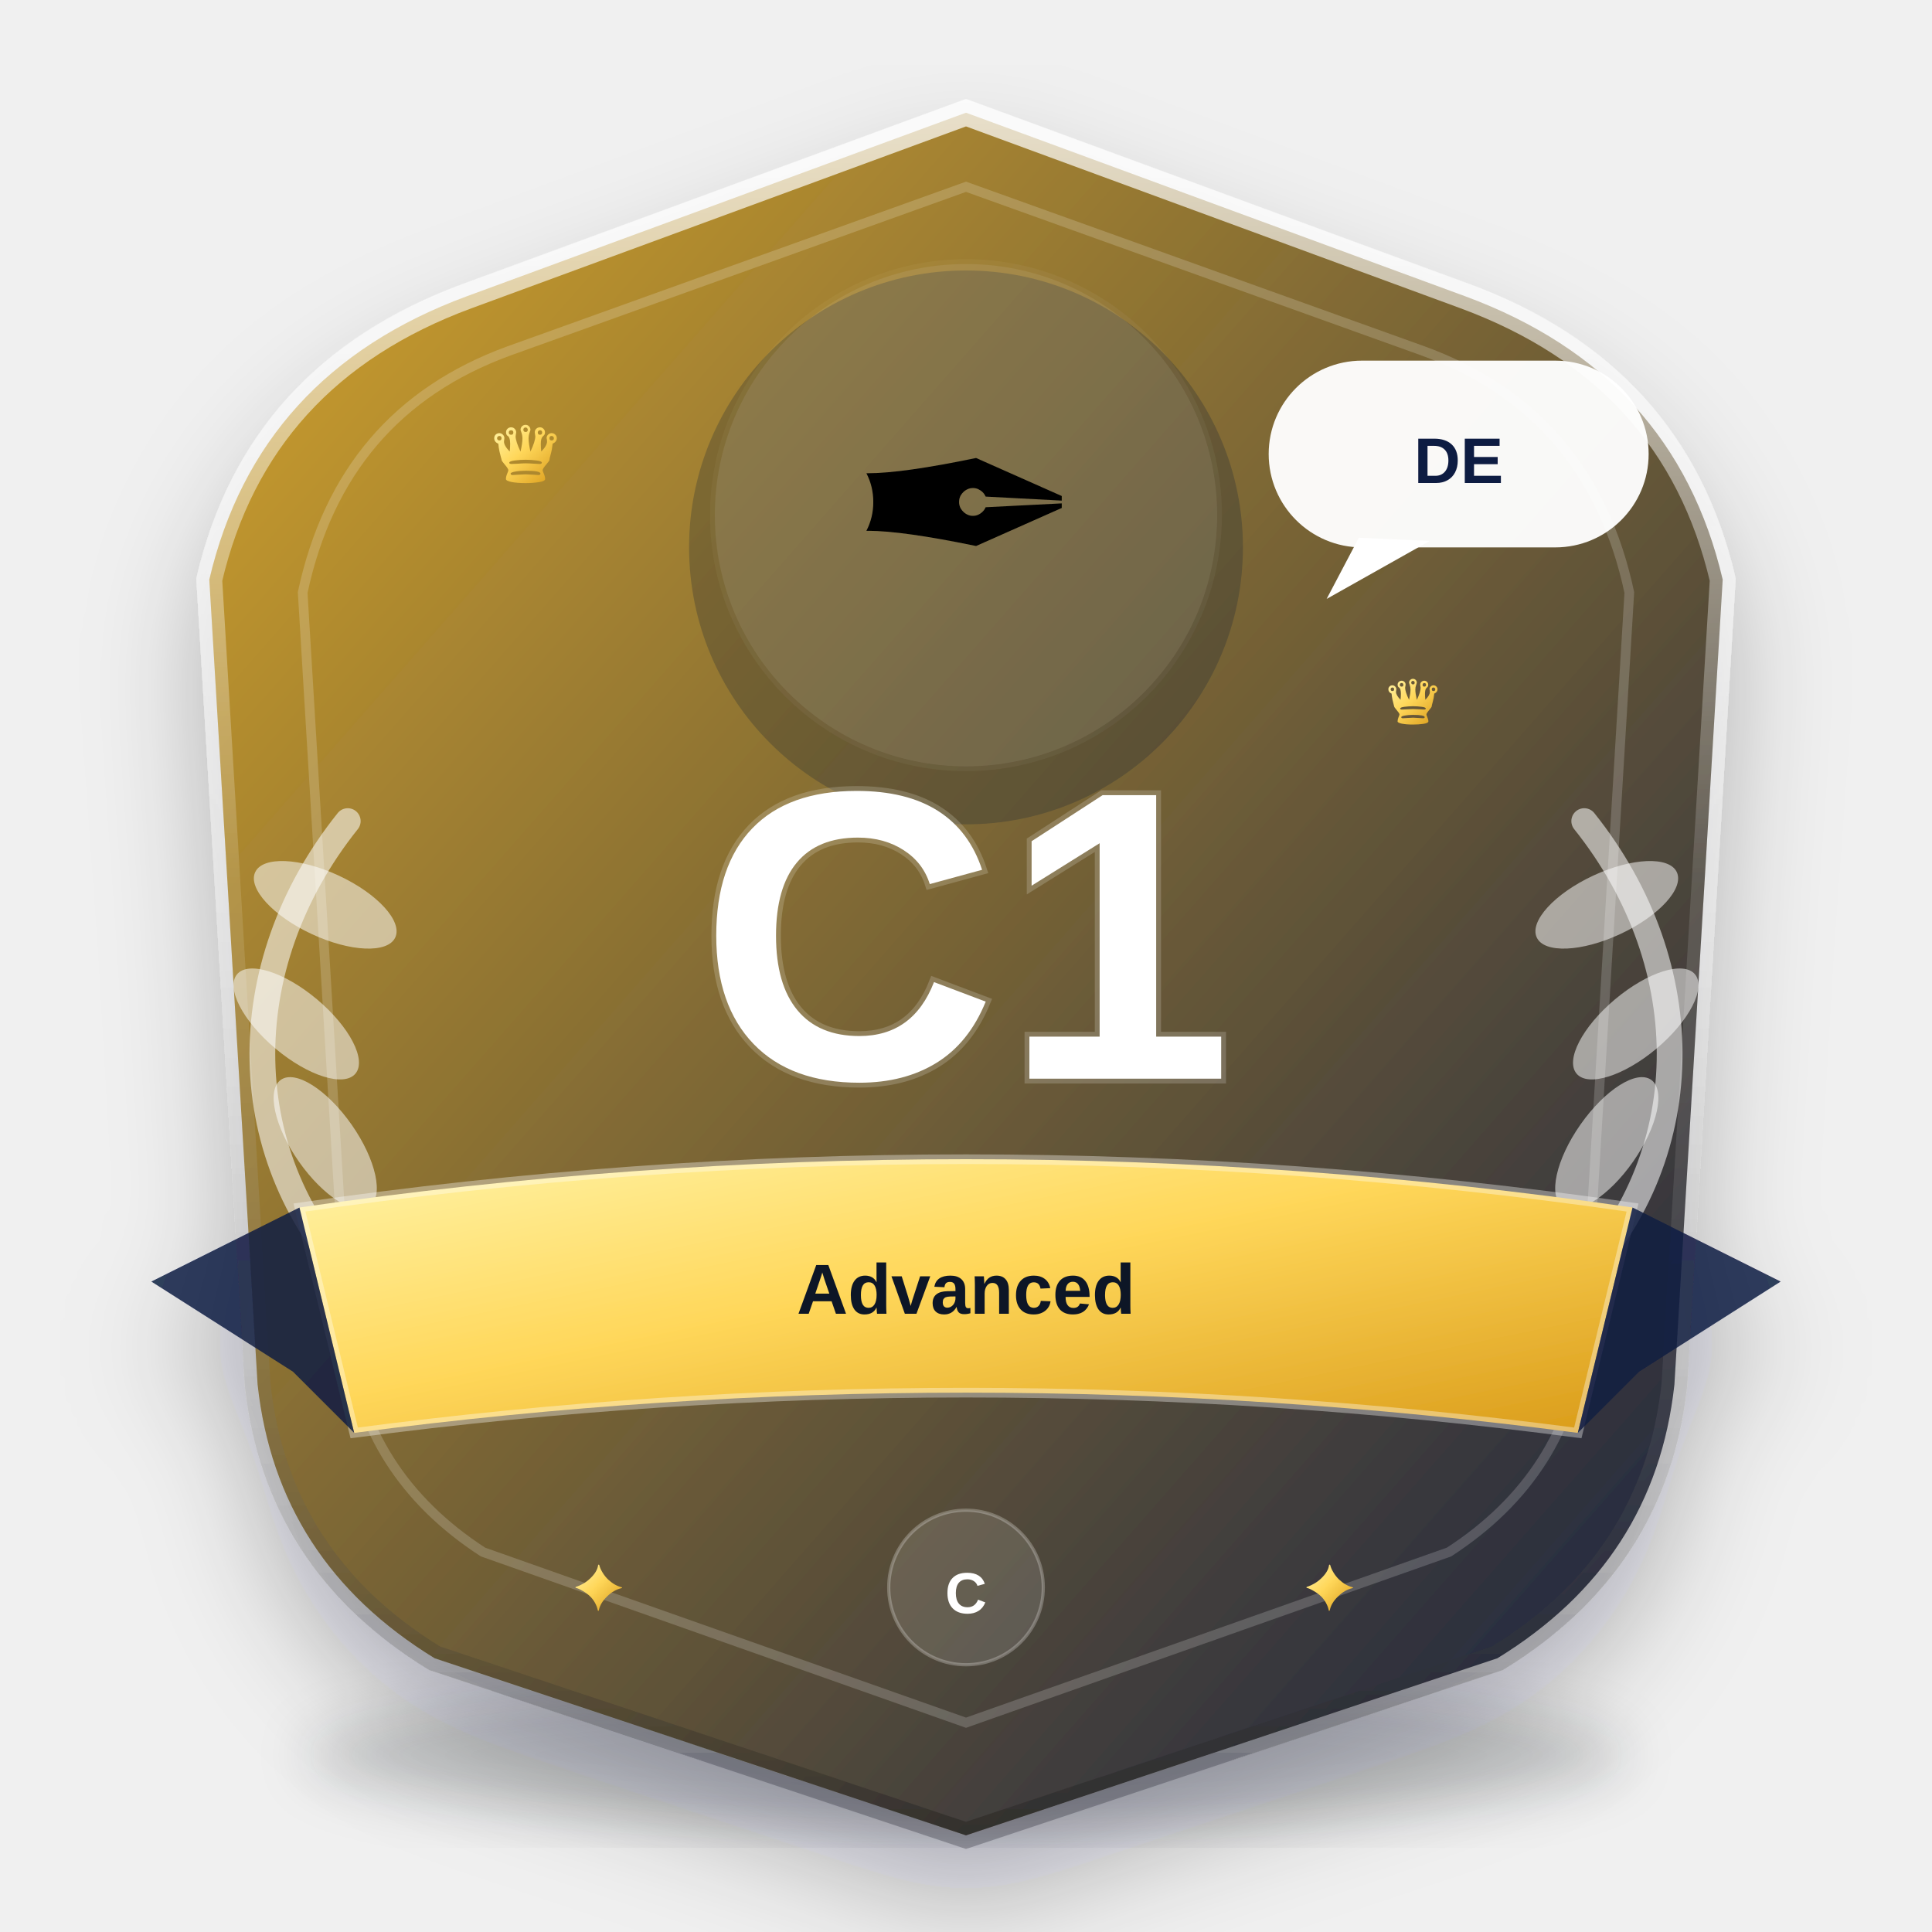
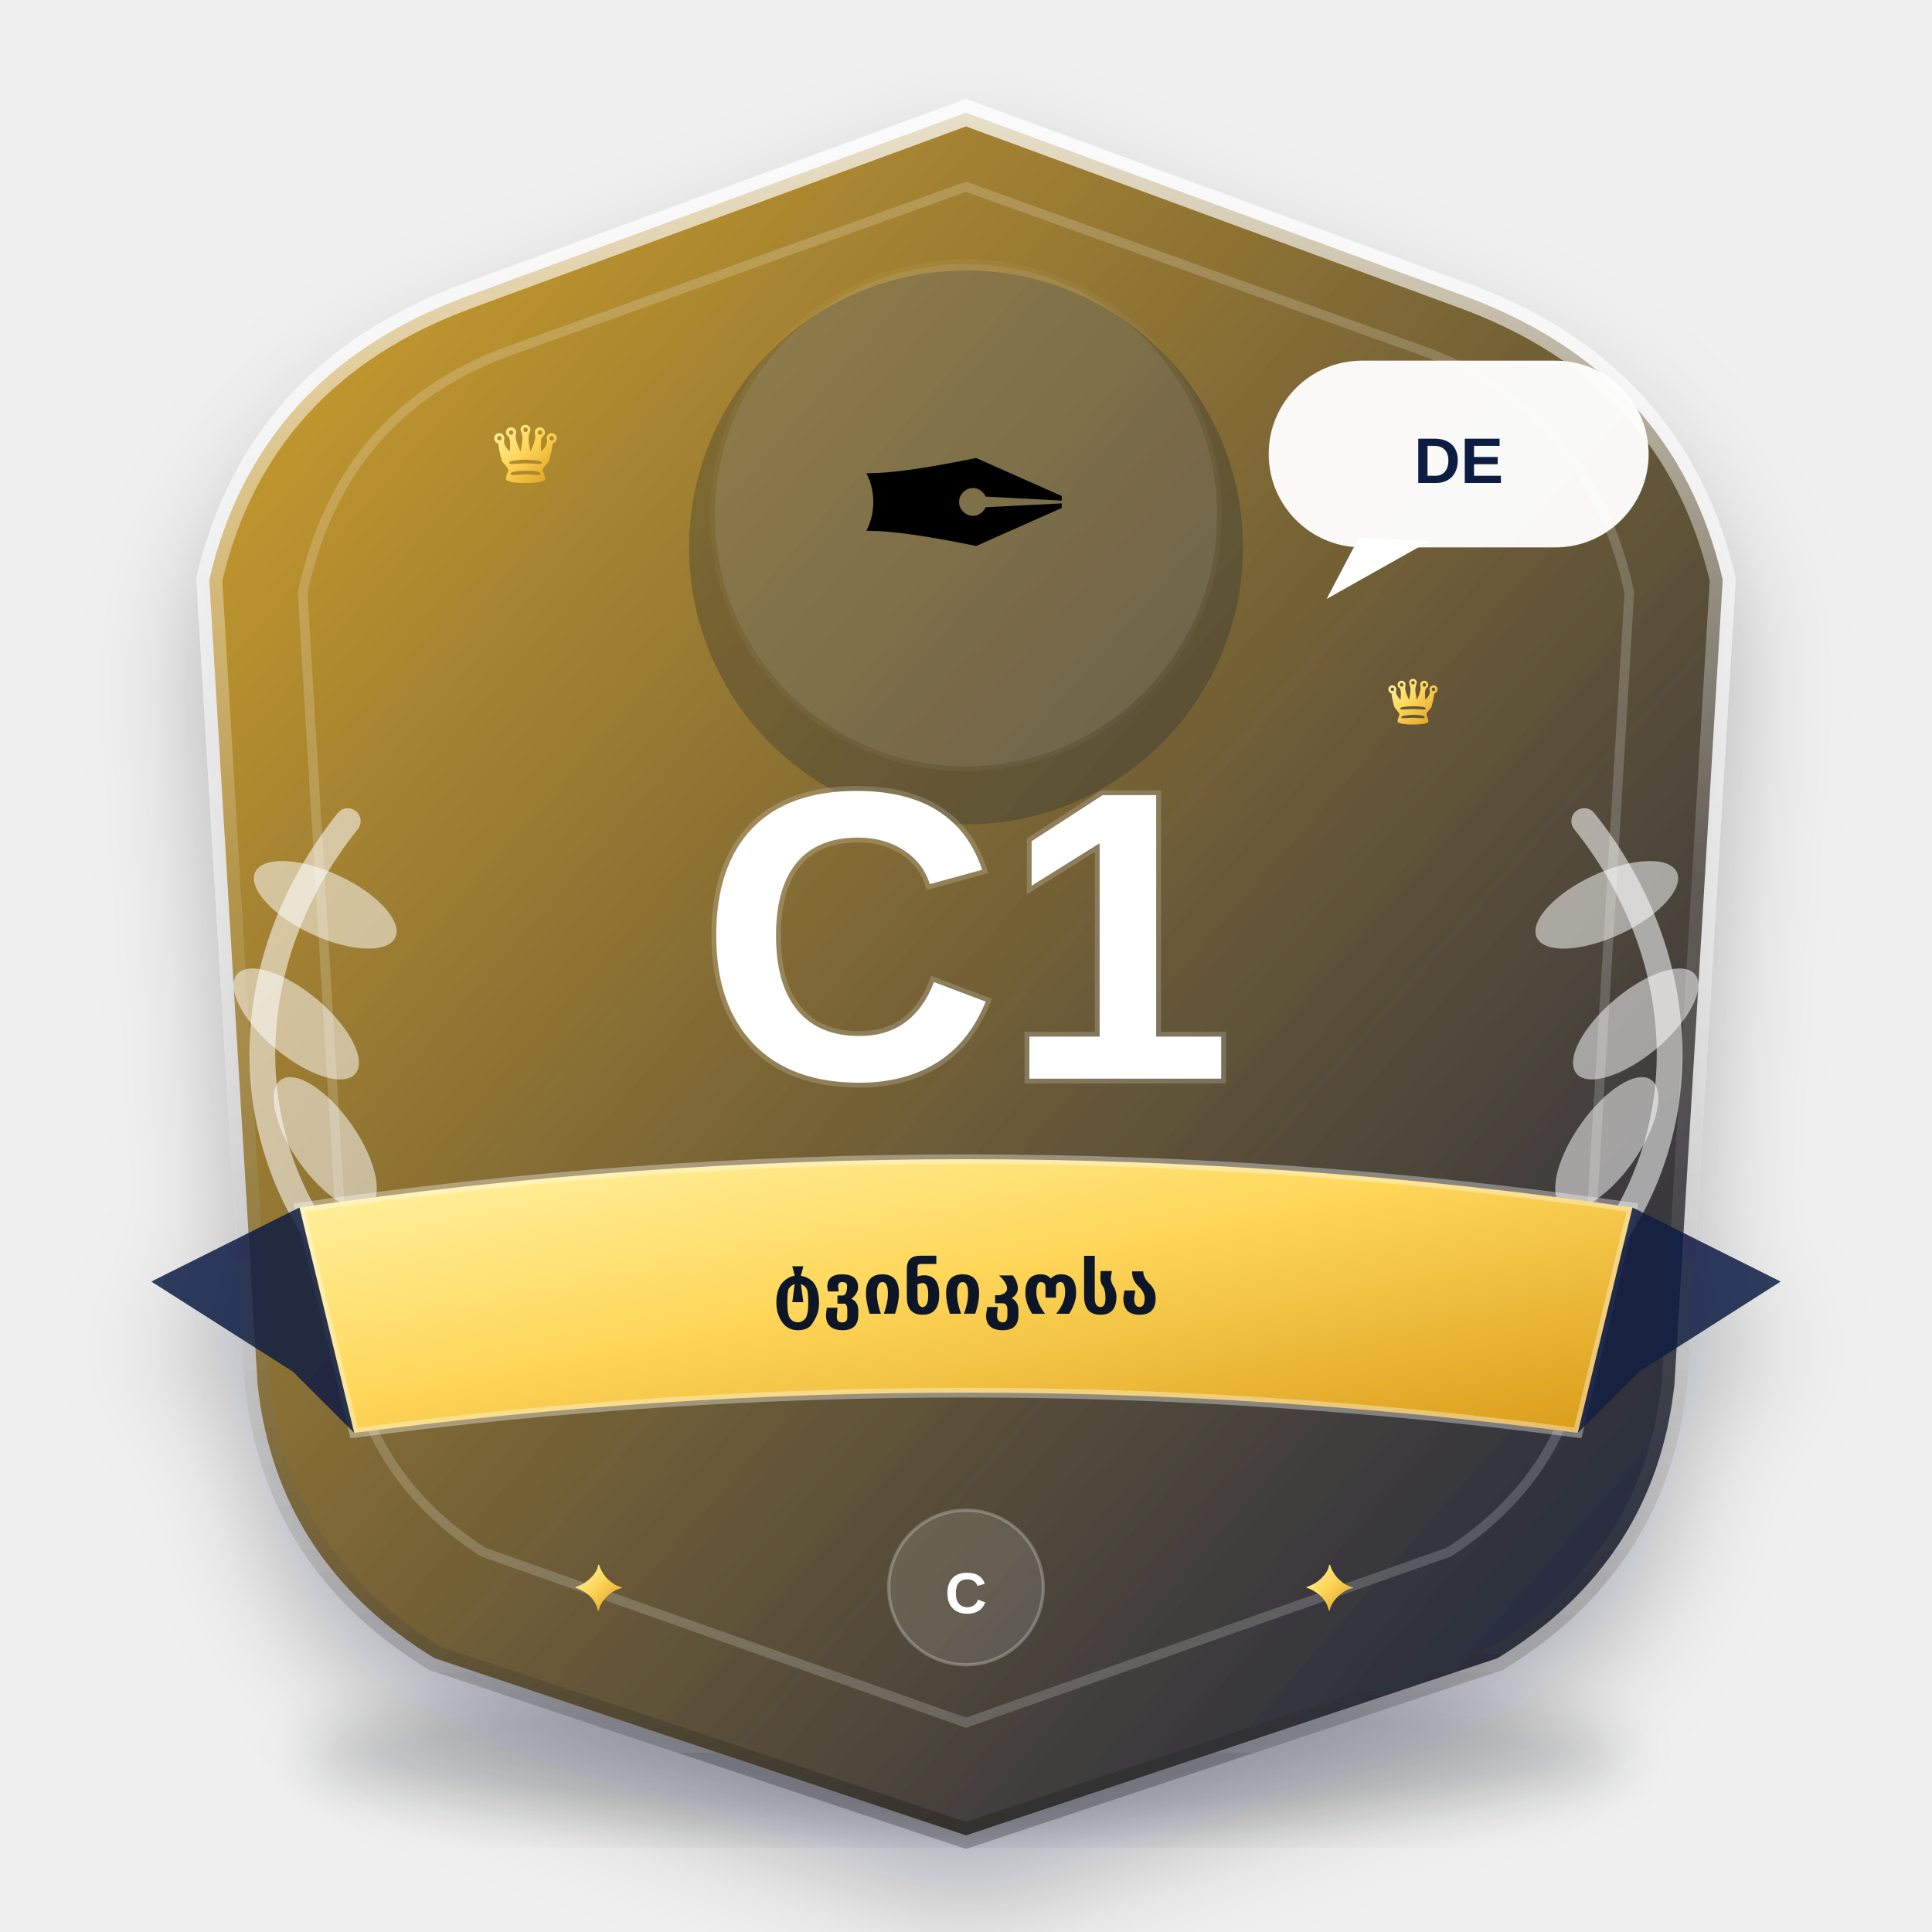
<svg xmlns="http://www.w3.org/2000/svg" viewBox="0 0 600 600" role="img" aria-labelledby="title desc">
  <defs>
    <linearGradient id="bg" x1="0" y1="0" x2="1" y2="1">
      <stop offset="0" stop-color="#D8A62A" />
      <stop offset="1" stop-color="#101C42" />
    </linearGradient>
    <linearGradient id="edge" x1="0" y1="0" x2="0" y2="1">
      <stop offset="0" stop-color="#FFFFFF" stop-opacity=".75" />
      <stop offset=".45" stop-color="#FFFFFF" stop-opacity=".12" />
      <stop offset="1" stop-color="#000000" stop-opacity=".25" />
    </linearGradient>
    <linearGradient id="gold" x1="0" y1="0" x2="1" y2="1">
      <stop offset="0" stop-color="#FFF4A8" />
      <stop offset=".45" stop-color="#FFD75A" />
      <stop offset="1" stop-color="#D99B19" />
    </linearGradient>
    <filter id="shadow" x="-30%" y="-30%" width="160%" height="170%">
      <feDropShadow dx="0" dy="20" stdDeviation="18" flood-color="#08111F" flood-opacity=".28" />
    </filter>
    <filter id="soft">
      <feGaussianBlur stdDeviation="8" />
    </filter>
  </defs>
  <ellipse cx="300" cy="545" rx="205" ry="24" fill="#09121F" opacity=".18" filter="url(#soft)" />
  <g filter="url(#shadow)">
    <path d="M300 35 L455 92 Q520 116 535 180 L520 430 Q514 485 465 515 L300 570 L135 515 Q86 485 80 430 L65 180 Q80 116 145 92 Z" fill="url(#bg)" stroke="url(#edge)" stroke-width="8" />
    <path d="M300 58 L442 109 Q494 128 506 184 L492 416 Q487 458 450 482 L300 535 L150 482 Q113 458 108 416 L94 184 Q106 128 158 109 Z" fill="none" stroke="#FFFFFF" stroke-opacity=".18" stroke-width="3" />
    <g fill="none" stroke="#FFFFFF" stroke-opacity=".55" stroke-width="8" stroke-linecap="round">
      <path d="M112 400 C72 360 72 300 108 255" />
      <path d="M488 400 C528 360 528 300 492 255" />
    </g>
    <g fill="#FFFFFF" opacity=".52">
      <ellipse cx="101" cy="355" rx="10" ry="24" transform="rotate(-35 101 355)" />
      <ellipse cx="92" cy="318" rx="10" ry="24" transform="rotate(-50 92 318)" />
      <ellipse cx="101" cy="281" rx="10" ry="24" transform="rotate(-65 101 281)" />
      <ellipse cx="499" cy="355" rx="10" ry="24" transform="rotate(35 499 355)" />
      <ellipse cx="508" cy="318" rx="10" ry="24" transform="rotate(50 508 318)" />
      <ellipse cx="499" cy="281" rx="10" ry="24" transform="rotate(65 499 281)" />
    </g>
    <circle cx="300" cy="170" r="86" fill="#071A32" opacity=".24" />
    <circle cx="300" cy="160" r="78" fill="#FFFFFF" opacity=".11" stroke="#FFFFFF" stroke-opacity=".35" stroke-width="3" />
    <text x="300" y="188" text-anchor="middle" font-size="88" font-family="Segoe UI Emoji, Apple Color Emoji, sans-serif">✒</text>
    <g transform="translate(394 112)">
      <rect x="0" y="0" width="118" height="58" rx="29" fill="#FFFFFF" opacity=".96" />
      <path d="M28 55 L18 74 L50 56" fill="#FFFFFF" />
      <text x="59" y="38" text-anchor="middle" font-family="Arial,sans-serif" font-size="20" font-weight="800" fill="#101C42">DE</text>
    </g>
    <text x="300" y="335" text-anchor="middle" font-family="Arial, Helvetica, sans-serif" font-size="128" font-weight="900" letter-spacing="2" fill="#FFFFFF" stroke="#FFFFFF" stroke-opacity=".18" stroke-width="3">C1</text>
    <path d="M93 375 Q300 345 507 375 L490 445 Q300 420 110 445 Z" fill="url(#gold)" stroke="#FFFFFF" stroke-opacity=".35" stroke-width="3" />
    <path d="M93 375 L47 398 L91 426 L110 445 Z" fill="#101C42" opacity=".85" />
    <path d="M507 375 L553 398 L509 426 L490 445 Z" fill="#101C42" opacity=".85" />
-     <text x="300" y="408" text-anchor="middle" font-family="Arial, Helvetica, sans-serif" font-size="22" font-weight="800" fill="#101828">Advanced</text>
+     <text x="300" y="408" text-anchor="middle" font-family="Arial, Helvetica, sans-serif" font-size="22" font-weight="800" fill="#101828">ტვინიკოსა</text>
    <g fill="url(#gold)">
      <text x="152" y="150" font-size="28">♛</text>
      <text x="430" y="225" font-size="22">♛</text>
      <text x="178" y="500" font-size="20">✦</text>
      <text x="405" y="500" font-size="20">✦</text>
    </g>
    <circle cx="300" cy="493" r="24" fill="#FFFFFF" fill-opacity=".12" stroke="#FFFFFF" stroke-opacity=".25" />
    <text x="300" y="501" text-anchor="middle" font-family="Arial,sans-serif" font-size="18" font-weight="900" fill="#FFFFFF">C</text>
  </g>
</svg>
